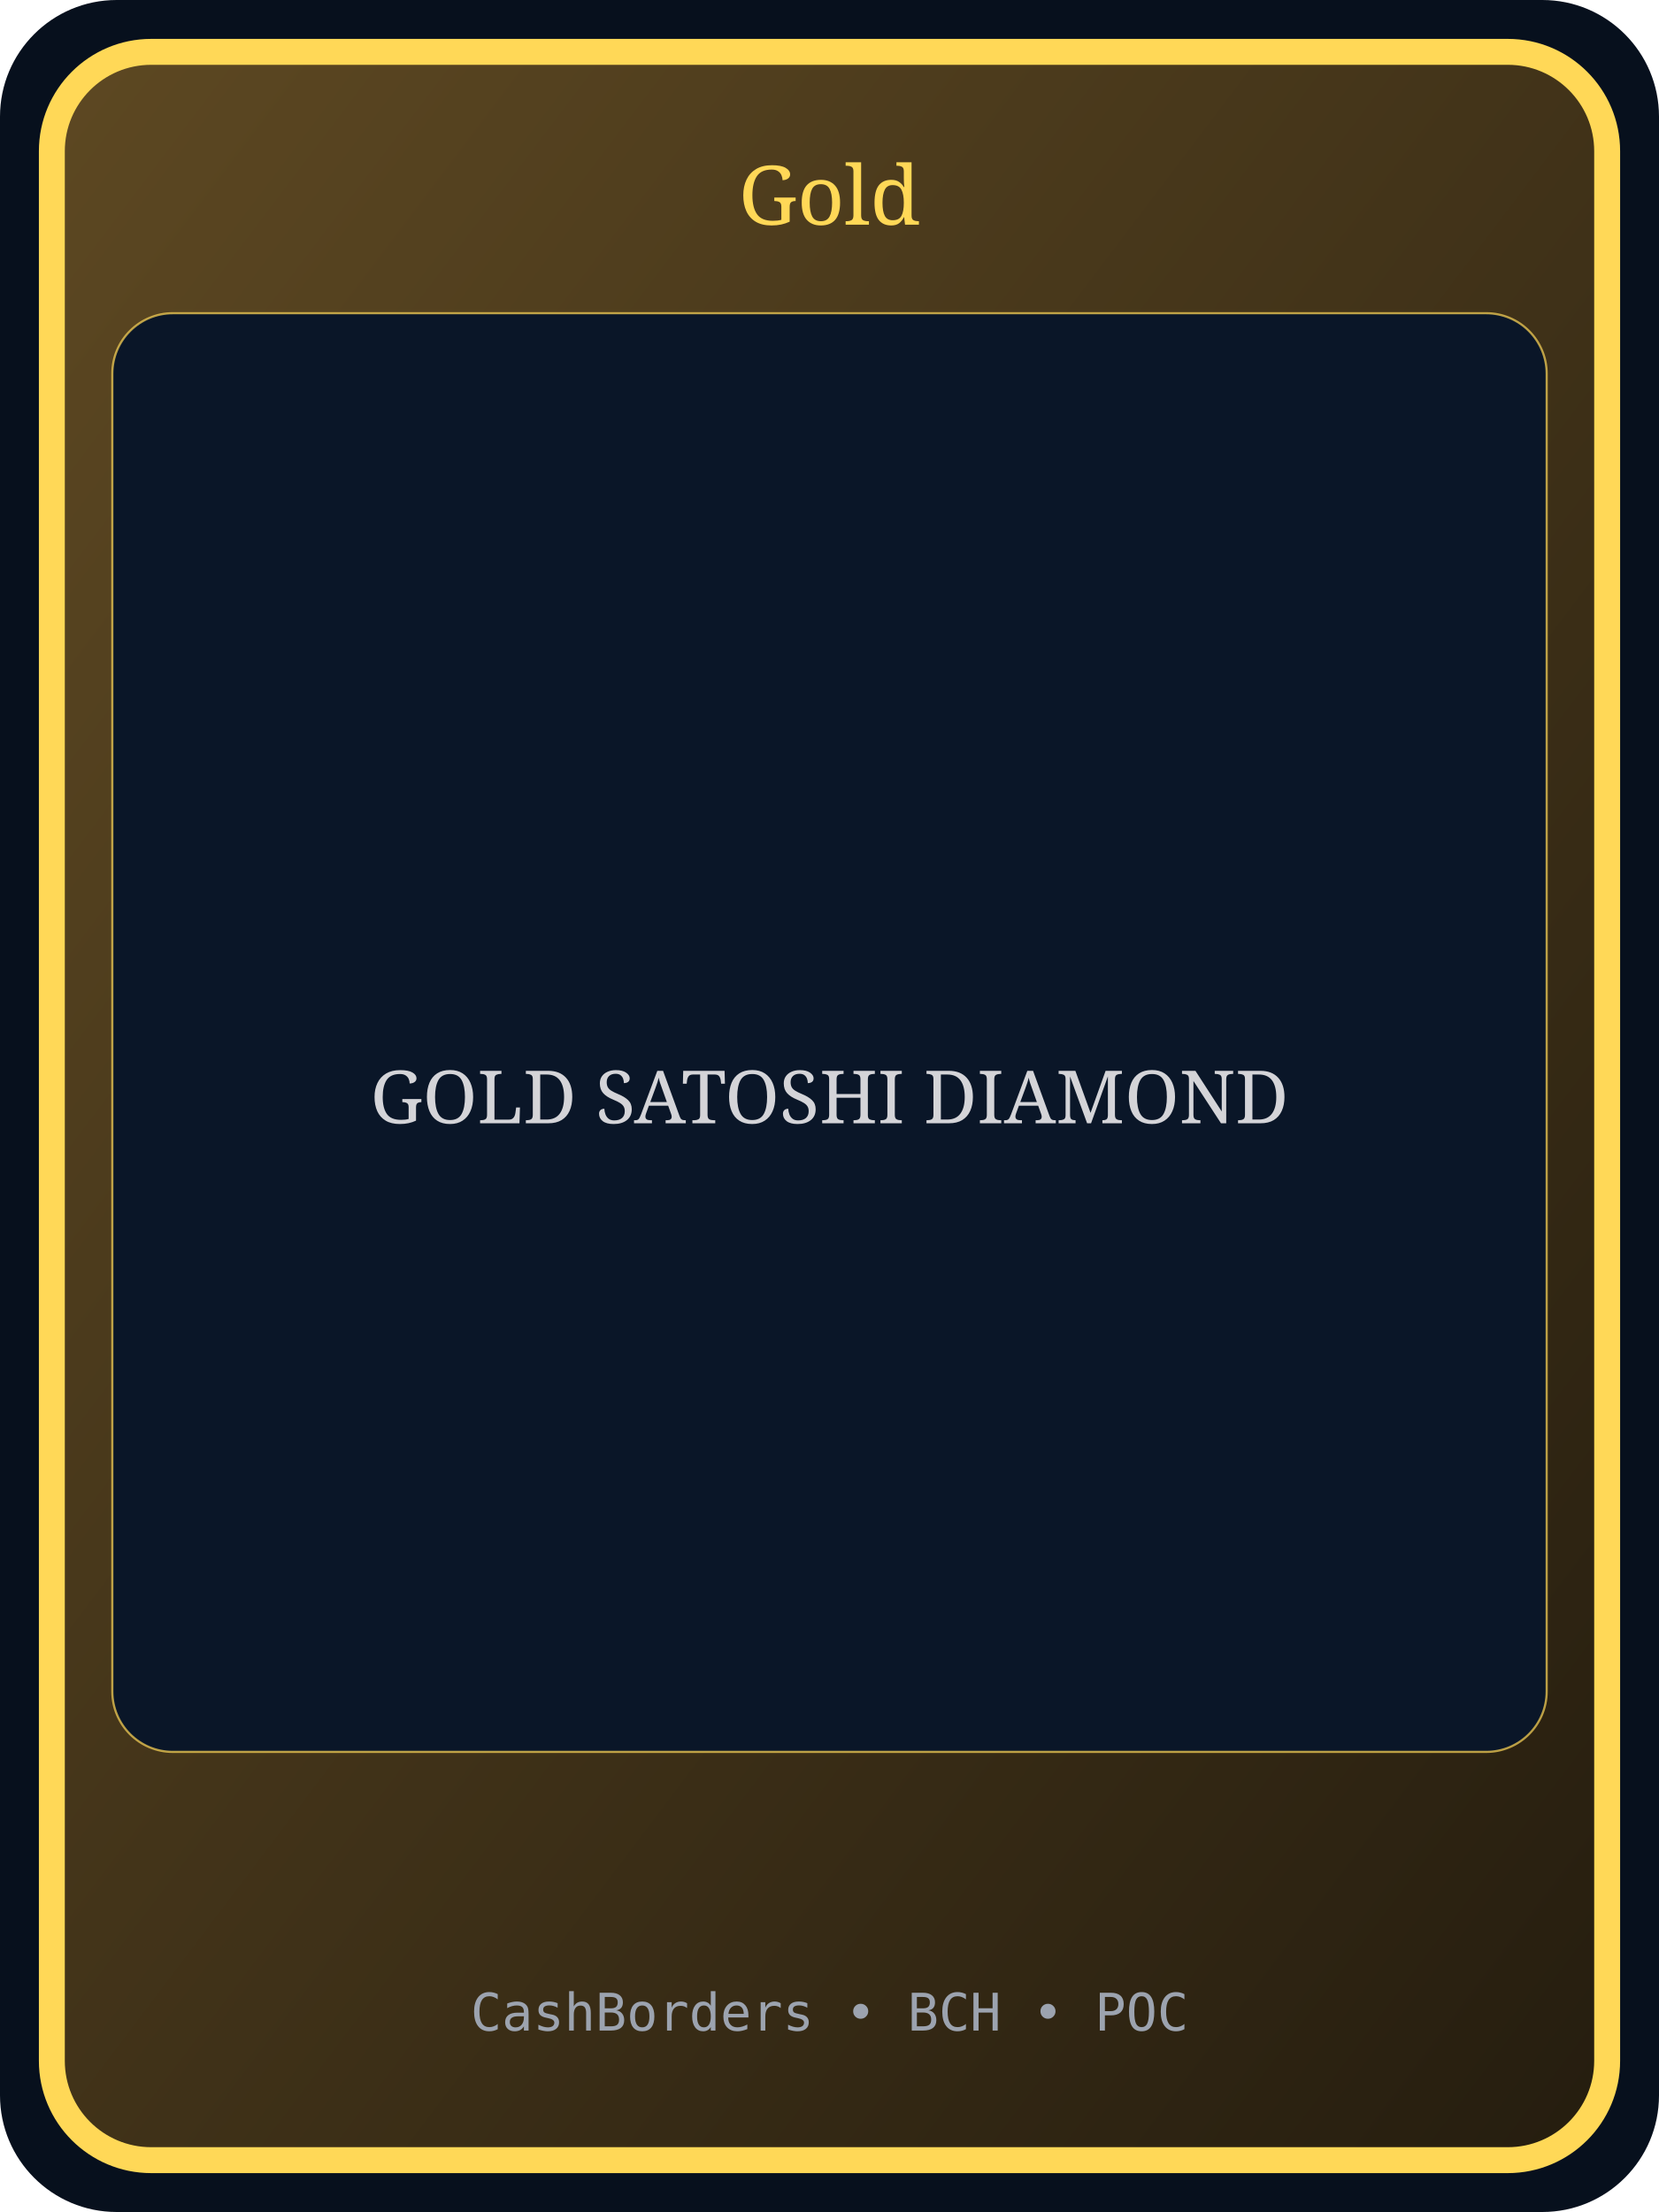
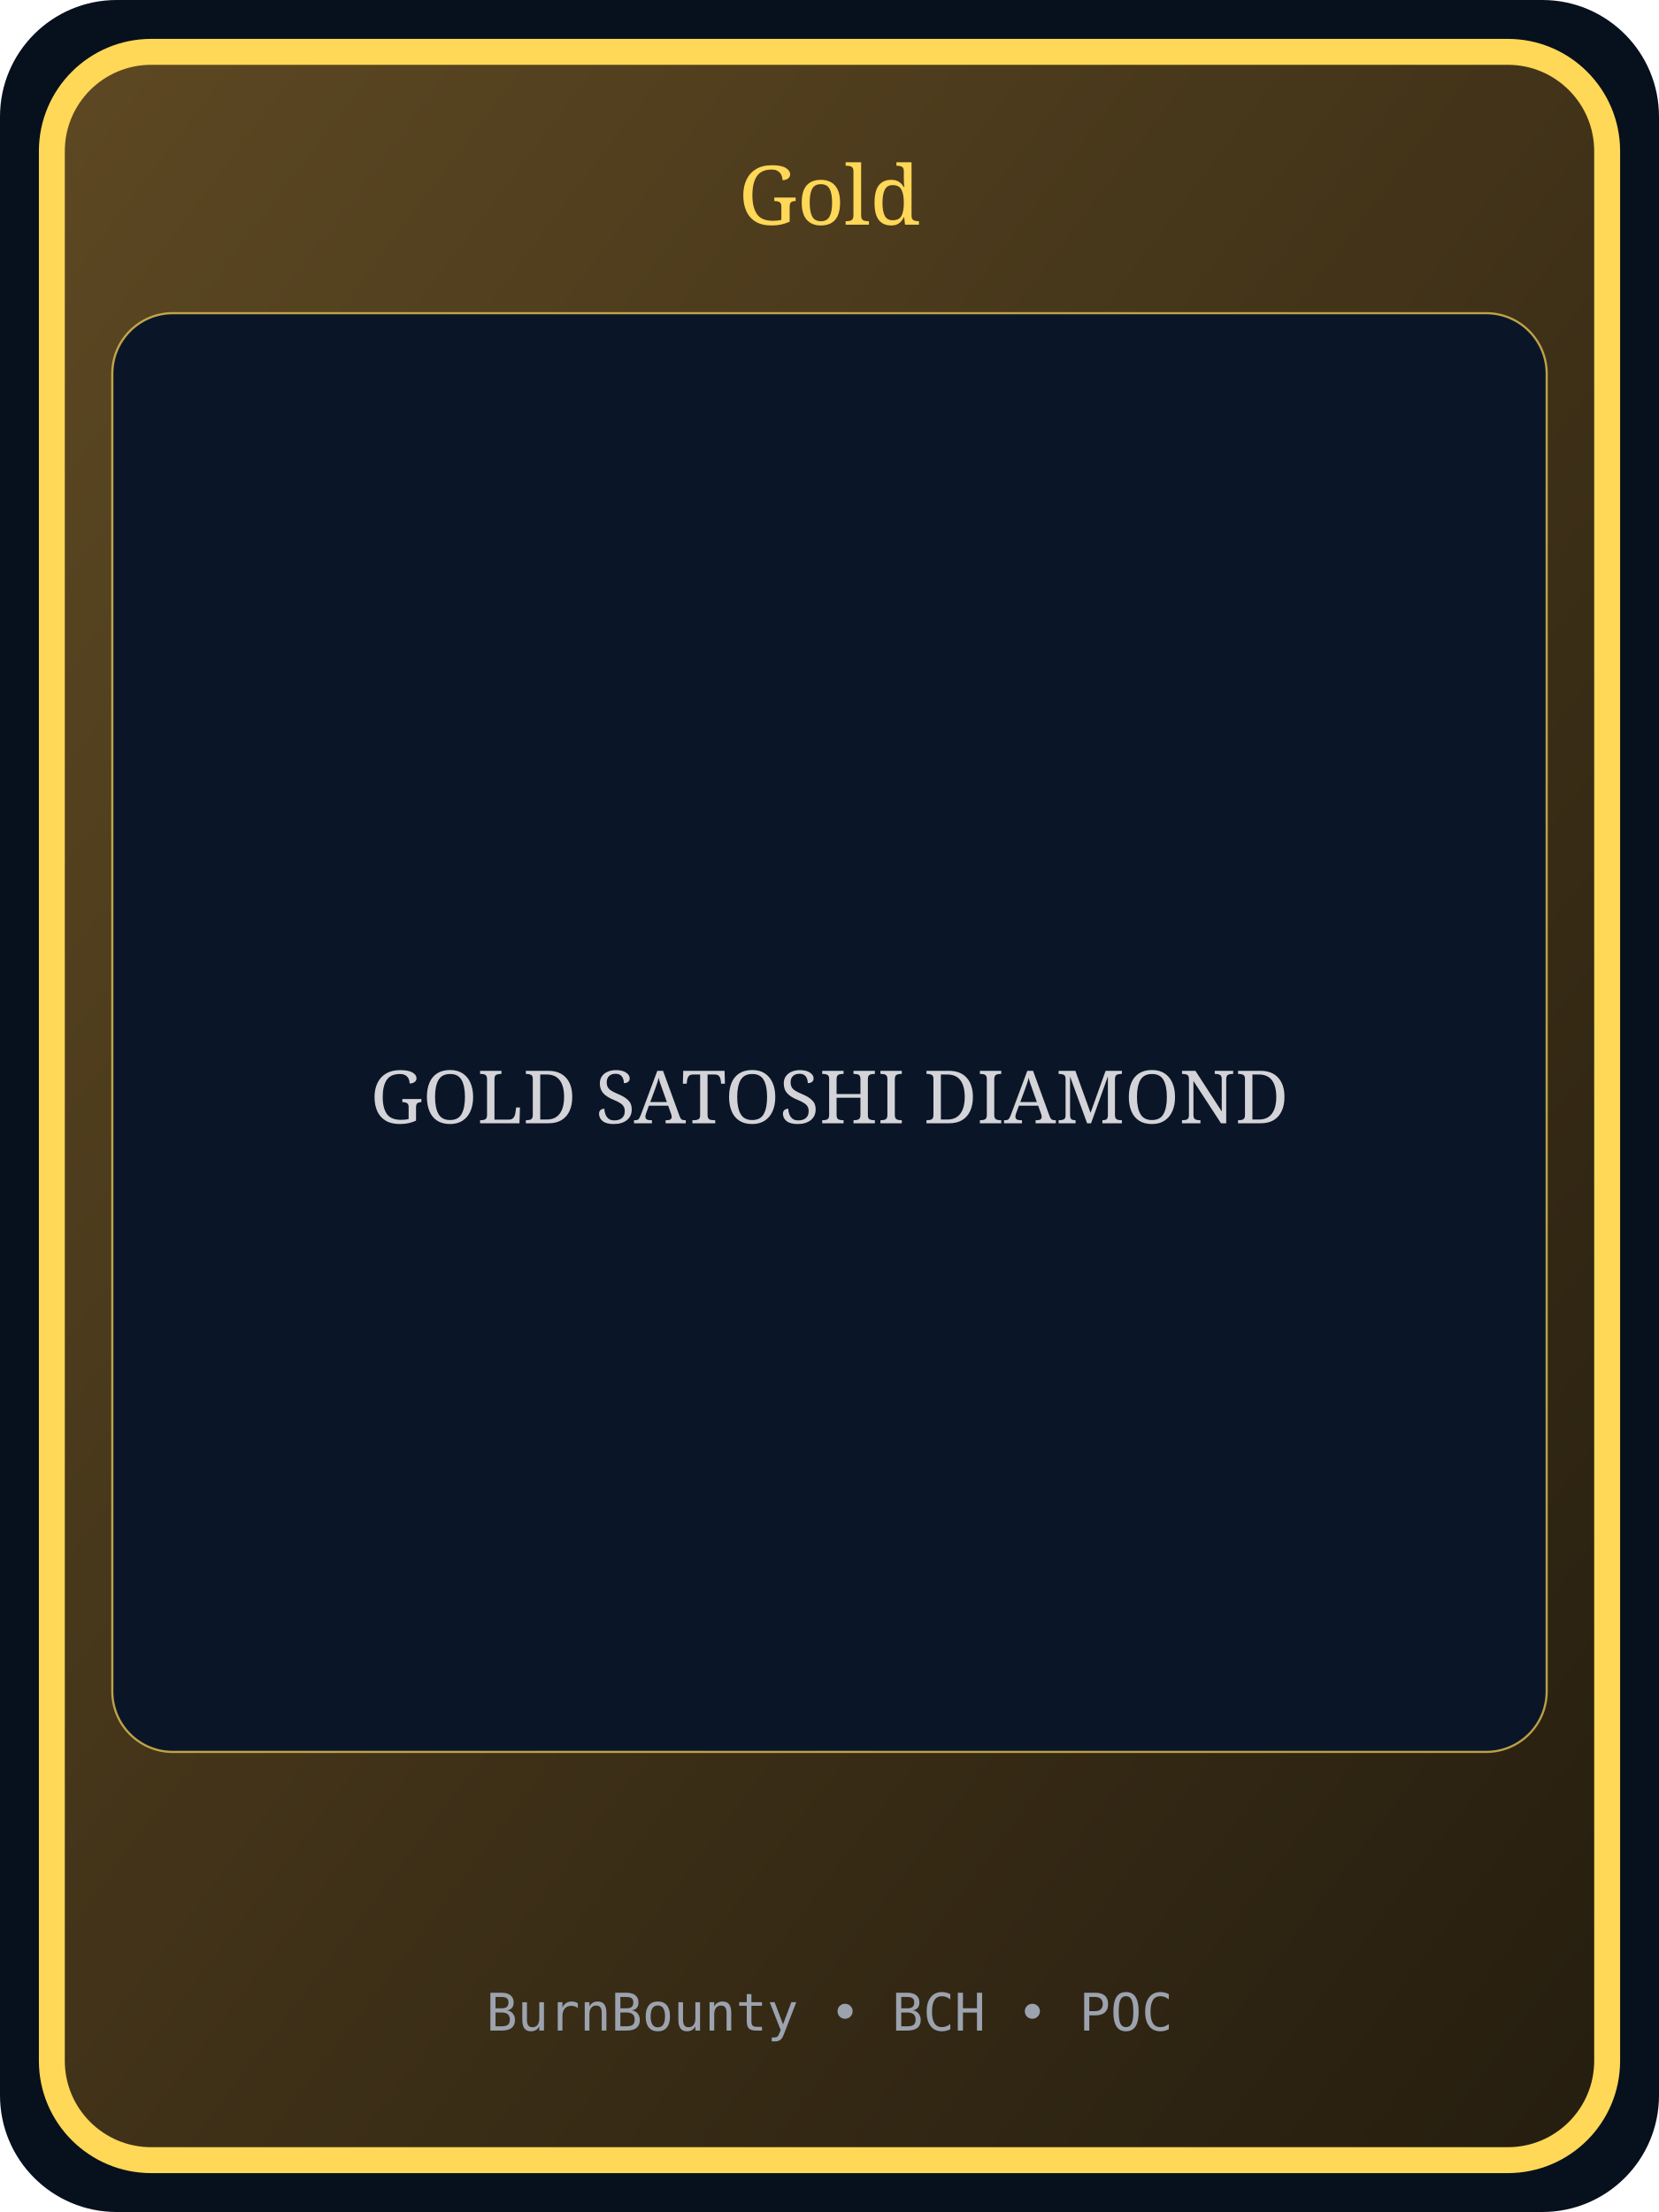
<svg xmlns="http://www.w3.org/2000/svg" width="768" height="1024" viewBox="0 0 768 1024">
  <defs>
    <linearGradient id="bg" x1="0" y1="0" x2="1" y2="1">
      <stop offset="0%" stop-color="#5d4822" />
      <stop offset="100%" stop-color="#251d0f" />
    </linearGradient>
  </defs>
  <rect width="768" height="1024" rx="54" fill="#07101d" />
  <rect x="24" y="24" width="720" height="976" rx="46" fill="url(#bg)" stroke="#ffd857" stroke-width="12" />
  <rect x="52" y="145" width="664" height="666" rx="28" fill="#0a1628" stroke="#ffd857" stroke-opacity="0.7" />
  <text x="384" y="104" fill="#ffd857" font-size="38" font-family="Georgia, serif" text-anchor="middle">Gold</text>
  <text x="384" y="520" fill="#d4d4d8" font-size="34" font-family="Georgia, serif" text-anchor="middle">GOLD SATOSHI DIAMOND</text>
-   <text x="384" y="940" fill="#9ca3af" font-size="24" font-family="monospace" text-anchor="middle">CashBorders • BCH • POC</text>
+   <text x="384" y="940" fill="#9ca3af" font-size="24" font-family="monospace" text-anchor="middle">BurnBounty • BCH • POC</text>
</svg>
